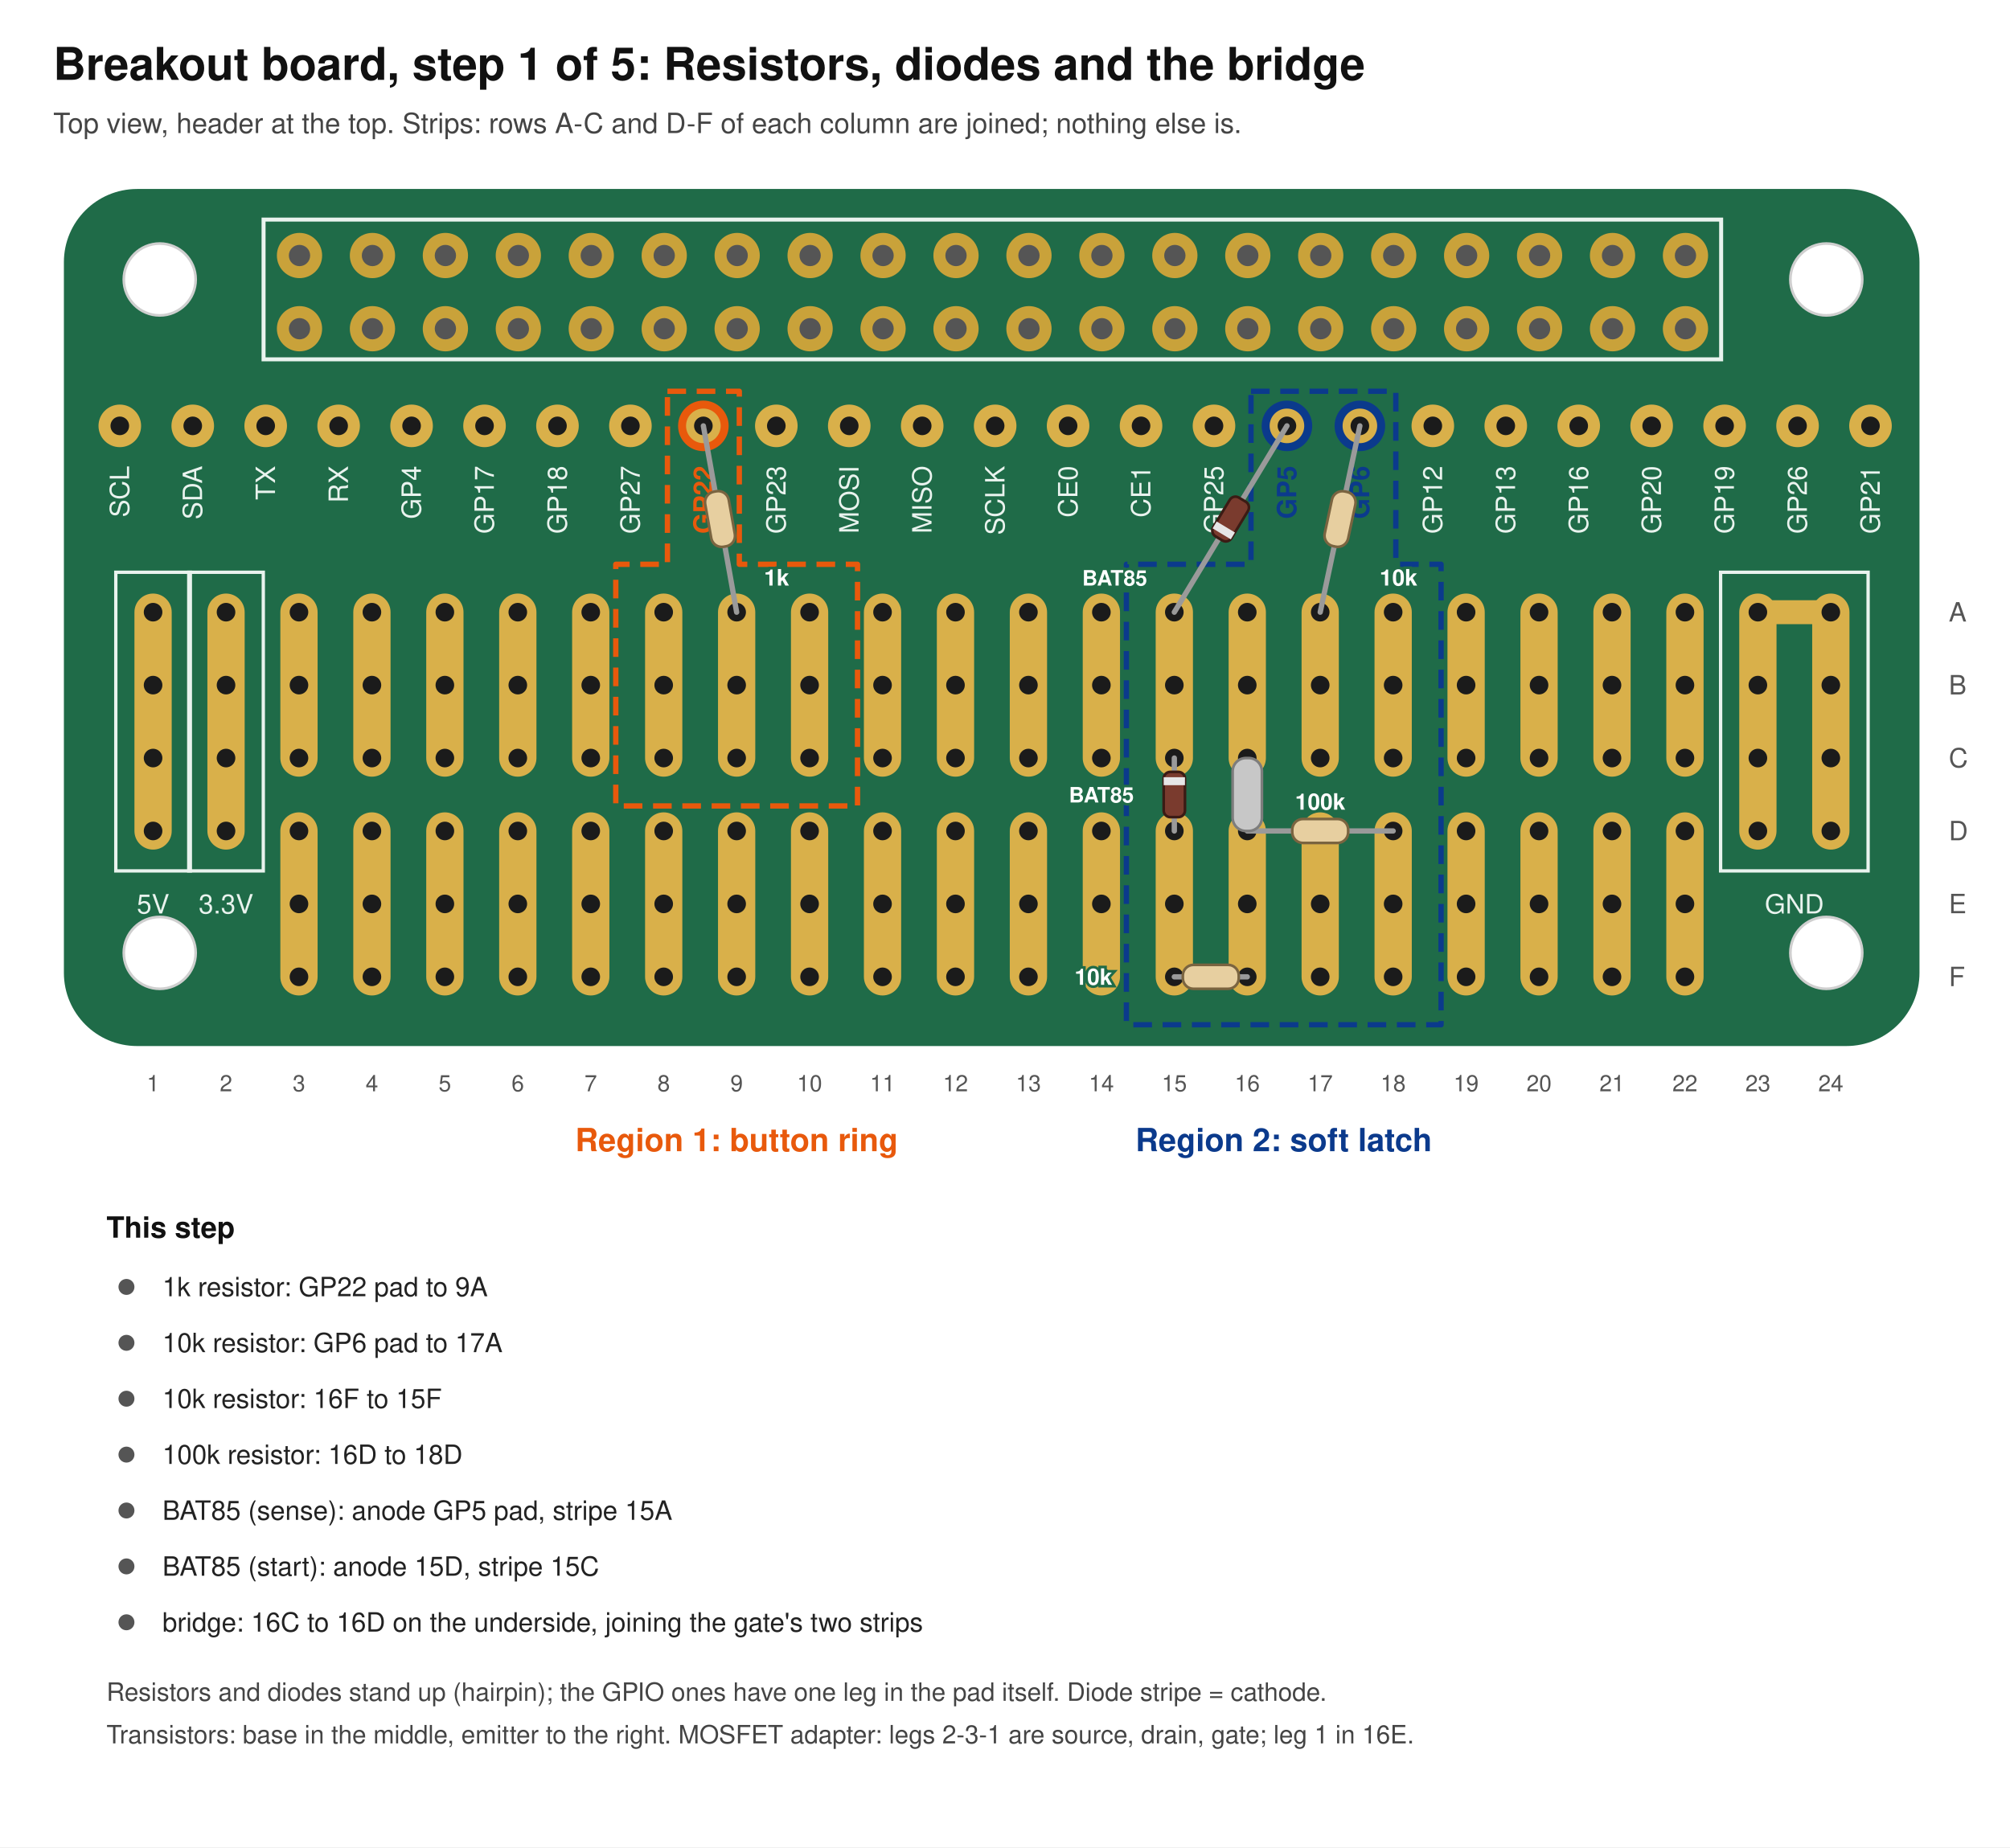
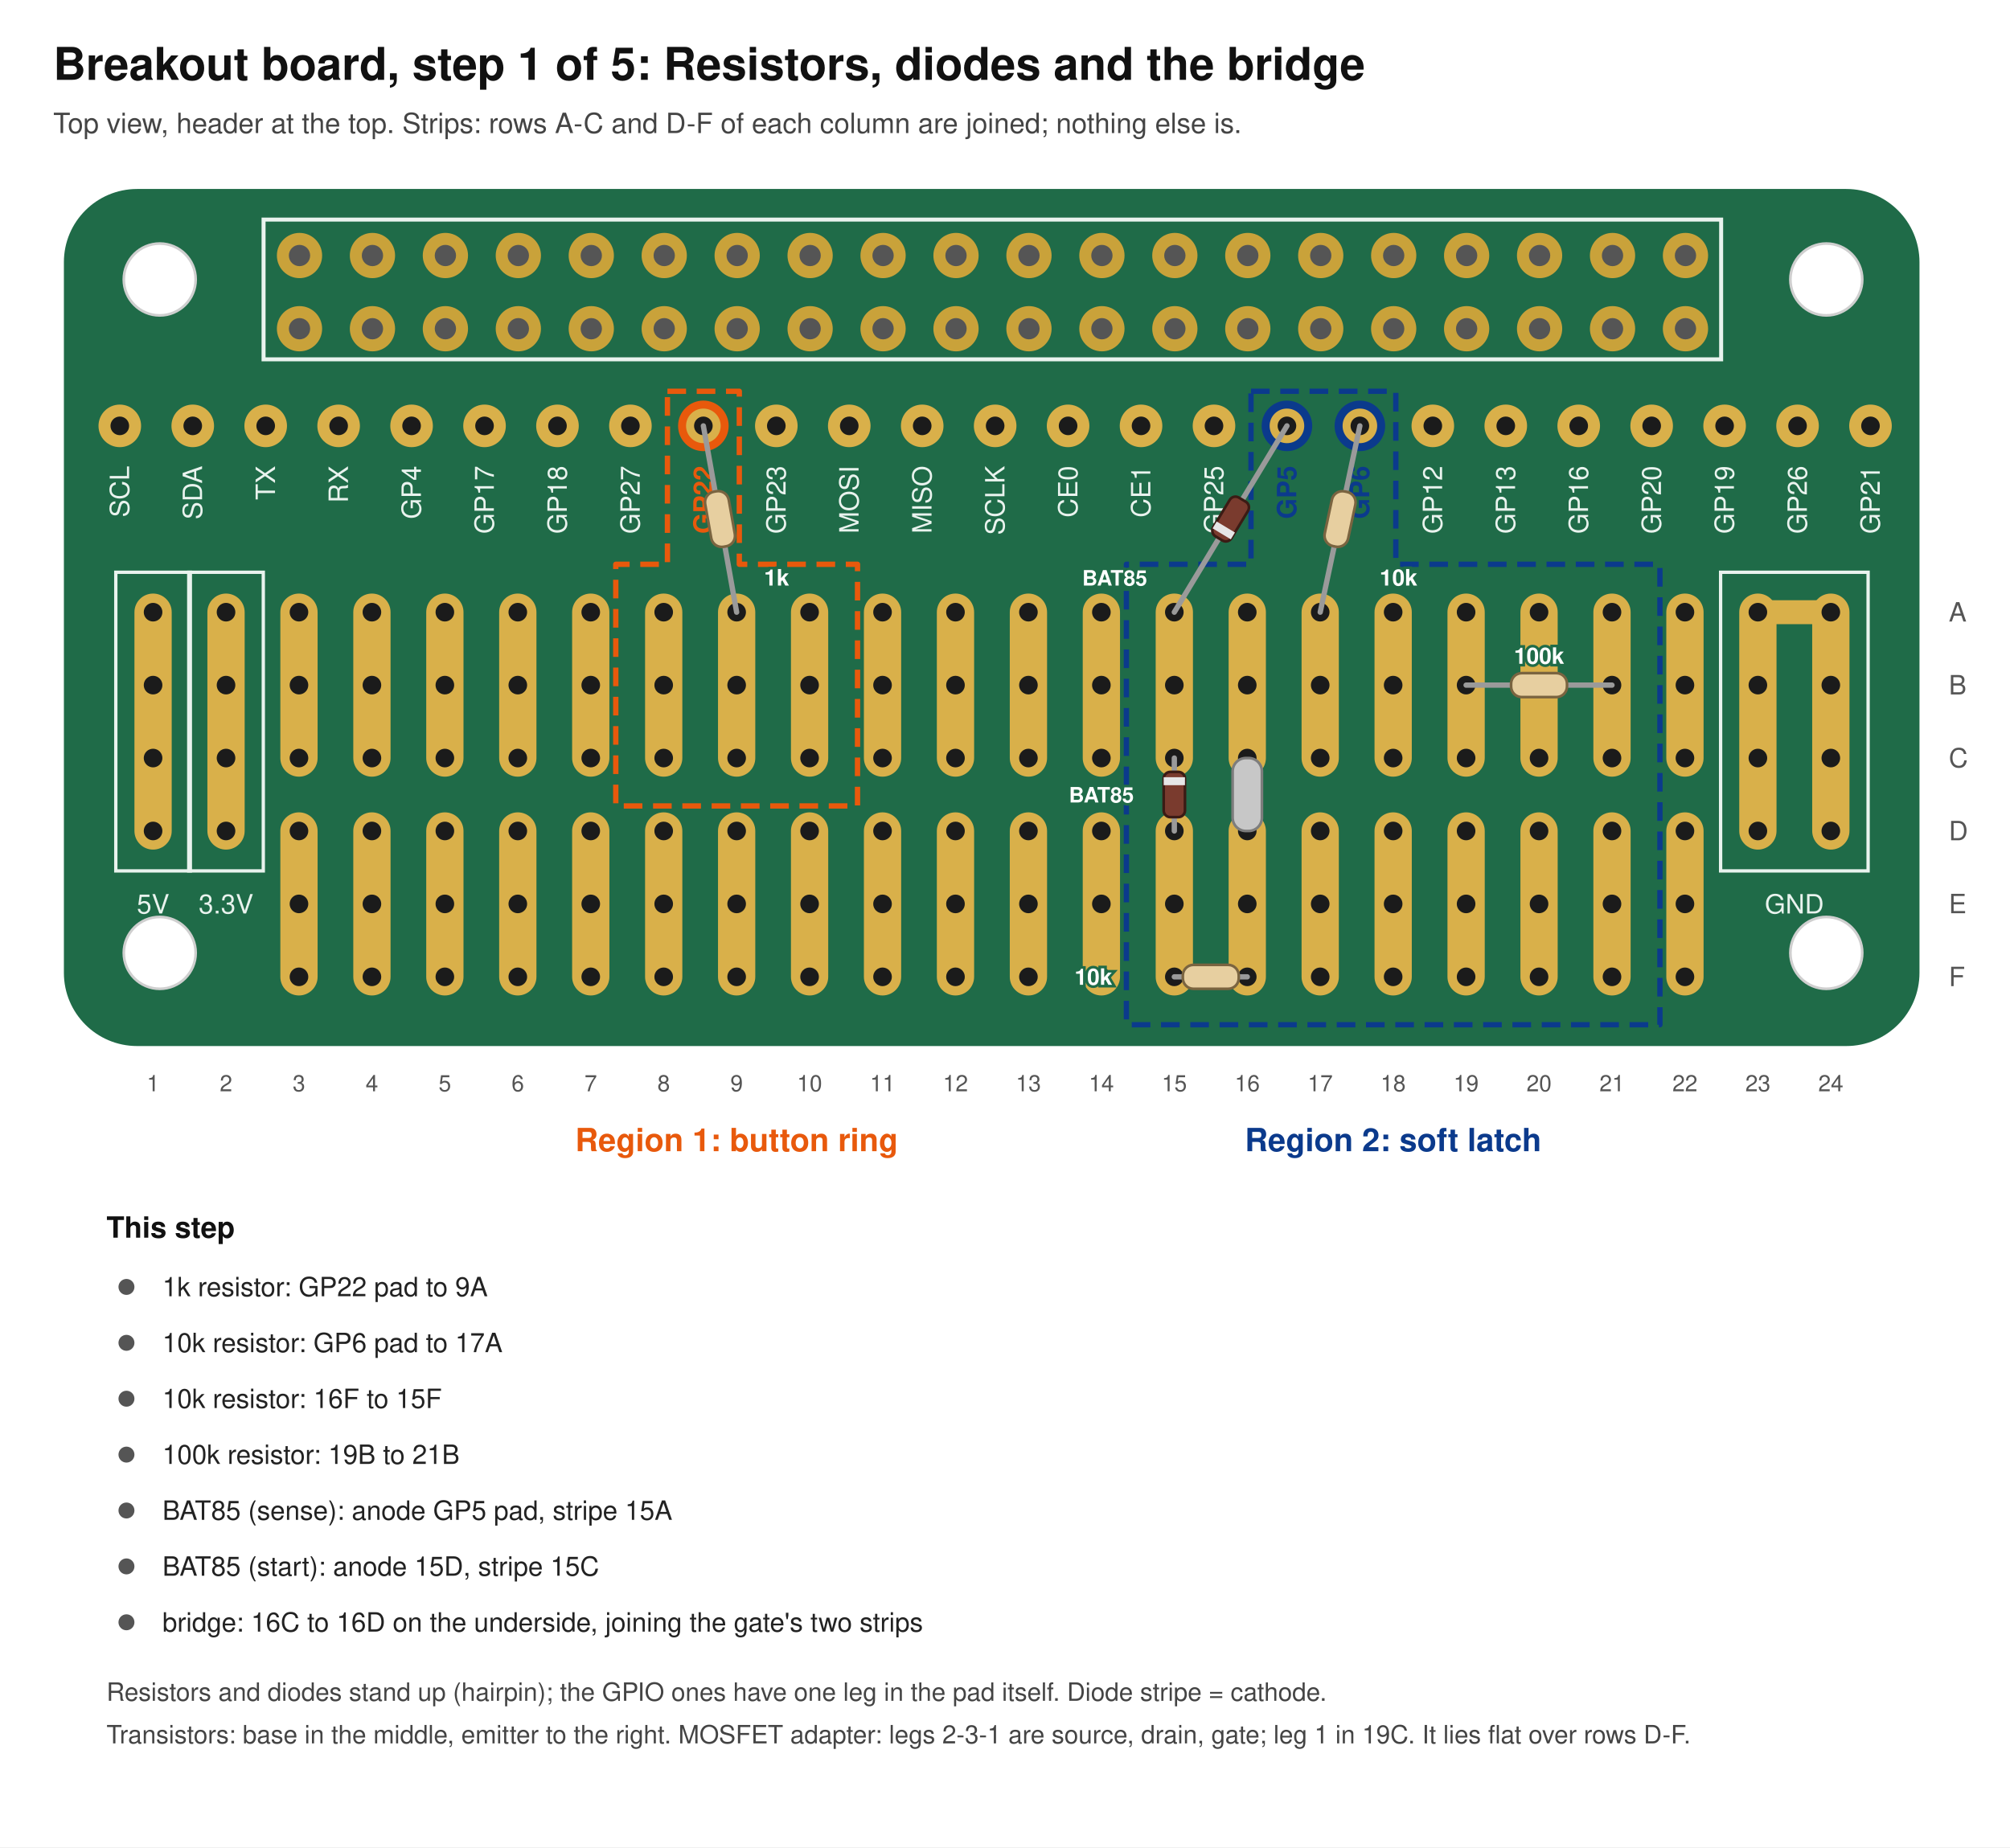
<svg xmlns="http://www.w3.org/2000/svg" viewBox="0 0 1510 1388" width="1510" height="1388" font-family="Helvetica, Arial, sans-serif">
  <rect width="1510" height="1388" fill="#ffffff" />
  <text x="40.0" y="60.0" font-size="34" fill="#111" text-anchor="start" font-weight="bold">Breakout board, step 1 of 5: Resistors, diodes and the bridge</text>
  <text x="40.0" y="100.0" font-size="21" fill="#444" text-anchor="start">Top view, header at the top. Strips: rows A-C and D-F of each column are joined; nothing else is.</text>
  <rect x="48.0" y="142.0" width="1394.0" height="644.0" fill="#1f6b48" rx="55" />
  <circle cx="120.0" cy="210.0" r="27" fill="#ffffff" stroke="#cfcfcf" stroke-width="2" />
  <circle cx="1372.0" cy="210.0" r="27" fill="#ffffff" stroke="#cfcfcf" stroke-width="2" />
  <circle cx="120.0" cy="716.0" r="27" fill="#ffffff" stroke="#cfcfcf" stroke-width="2" />
  <circle cx="1372.0" cy="716.0" r="27" fill="#ffffff" stroke="#cfcfcf" stroke-width="2" />
  <rect x="198.0" y="165.0" width="1095.0" height="105.0" fill="none" stroke="#e9f3ee" stroke-width="3" />
  <circle cx="225.0" cy="192.0" r="17" fill="#c9a23a" stroke="none" stroke-width="0" />
  <circle cx="225.0" cy="192.0" r="8" fill="#555" stroke="none" stroke-width="0" />
  <circle cx="225.0" cy="247.0" r="17" fill="#c9a23a" stroke="none" stroke-width="0" />
  <circle cx="225.0" cy="247.0" r="8" fill="#555" stroke="none" stroke-width="0" />
  <circle cx="279.8" cy="192.0" r="17" fill="#c9a23a" stroke="none" stroke-width="0" />
  <circle cx="279.8" cy="192.0" r="8" fill="#555" stroke="none" stroke-width="0" />
  <circle cx="279.8" cy="247.0" r="17" fill="#c9a23a" stroke="none" stroke-width="0" />
  <circle cx="279.8" cy="247.0" r="8" fill="#555" stroke="none" stroke-width="0" />
  <circle cx="334.6" cy="192.0" r="17" fill="#c9a23a" stroke="none" stroke-width="0" />
  <circle cx="334.6" cy="192.0" r="8" fill="#555" stroke="none" stroke-width="0" />
  <circle cx="334.6" cy="247.0" r="17" fill="#c9a23a" stroke="none" stroke-width="0" />
  <circle cx="334.6" cy="247.0" r="8" fill="#555" stroke="none" stroke-width="0" />
  <circle cx="389.4" cy="192.0" r="17" fill="#c9a23a" stroke="none" stroke-width="0" />
  <circle cx="389.4" cy="192.0" r="8" fill="#555" stroke="none" stroke-width="0" />
  <circle cx="389.4" cy="247.0" r="17" fill="#c9a23a" stroke="none" stroke-width="0" />
  <circle cx="389.4" cy="247.0" r="8" fill="#555" stroke="none" stroke-width="0" />
  <circle cx="444.2" cy="192.0" r="17" fill="#c9a23a" stroke="none" stroke-width="0" />
  <circle cx="444.2" cy="192.0" r="8" fill="#555" stroke="none" stroke-width="0" />
  <circle cx="444.2" cy="247.0" r="17" fill="#c9a23a" stroke="none" stroke-width="0" />
  <circle cx="444.2" cy="247.0" r="8" fill="#555" stroke="none" stroke-width="0" />
  <circle cx="499.0" cy="192.0" r="17" fill="#c9a23a" stroke="none" stroke-width="0" />
  <circle cx="499.0" cy="192.0" r="8" fill="#555" stroke="none" stroke-width="0" />
  <circle cx="499.0" cy="247.0" r="17" fill="#c9a23a" stroke="none" stroke-width="0" />
  <circle cx="499.0" cy="247.0" r="8" fill="#555" stroke="none" stroke-width="0" />
  <circle cx="553.8" cy="192.0" r="17" fill="#c9a23a" stroke="none" stroke-width="0" />
  <circle cx="553.8" cy="192.0" r="8" fill="#555" stroke="none" stroke-width="0" />
  <circle cx="553.8" cy="247.0" r="17" fill="#c9a23a" stroke="none" stroke-width="0" />
  <circle cx="553.8" cy="247.0" r="8" fill="#555" stroke="none" stroke-width="0" />
  <circle cx="608.6" cy="192.0" r="17" fill="#c9a23a" stroke="none" stroke-width="0" />
  <circle cx="608.6" cy="192.0" r="8" fill="#555" stroke="none" stroke-width="0" />
  <circle cx="608.6" cy="247.0" r="17" fill="#c9a23a" stroke="none" stroke-width="0" />
  <circle cx="608.6" cy="247.0" r="8" fill="#555" stroke="none" stroke-width="0" />
  <circle cx="663.4" cy="192.0" r="17" fill="#c9a23a" stroke="none" stroke-width="0" />
  <circle cx="663.4" cy="192.0" r="8" fill="#555" stroke="none" stroke-width="0" />
  <circle cx="663.4" cy="247.0" r="17" fill="#c9a23a" stroke="none" stroke-width="0" />
  <circle cx="663.4" cy="247.0" r="8" fill="#555" stroke="none" stroke-width="0" />
  <circle cx="718.2" cy="192.0" r="17" fill="#c9a23a" stroke="none" stroke-width="0" />
  <circle cx="718.2" cy="192.0" r="8" fill="#555" stroke="none" stroke-width="0" />
  <circle cx="718.2" cy="247.0" r="17" fill="#c9a23a" stroke="none" stroke-width="0" />
  <circle cx="718.2" cy="247.0" r="8" fill="#555" stroke="none" stroke-width="0" />
  <circle cx="773.0" cy="192.0" r="17" fill="#c9a23a" stroke="none" stroke-width="0" />
  <circle cx="773.0" cy="192.0" r="8" fill="#555" stroke="none" stroke-width="0" />
  <circle cx="773.0" cy="247.0" r="17" fill="#c9a23a" stroke="none" stroke-width="0" />
  <circle cx="773.0" cy="247.0" r="8" fill="#555" stroke="none" stroke-width="0" />
  <circle cx="827.8" cy="192.0" r="17" fill="#c9a23a" stroke="none" stroke-width="0" />
  <circle cx="827.8" cy="192.0" r="8" fill="#555" stroke="none" stroke-width="0" />
  <circle cx="827.8" cy="247.0" r="17" fill="#c9a23a" stroke="none" stroke-width="0" />
  <circle cx="827.8" cy="247.0" r="8" fill="#555" stroke="none" stroke-width="0" />
  <circle cx="882.6" cy="192.0" r="17" fill="#c9a23a" stroke="none" stroke-width="0" />
  <circle cx="882.6" cy="192.0" r="8" fill="#555" stroke="none" stroke-width="0" />
  <circle cx="882.6" cy="247.0" r="17" fill="#c9a23a" stroke="none" stroke-width="0" />
  <circle cx="882.6" cy="247.0" r="8" fill="#555" stroke="none" stroke-width="0" />
  <circle cx="937.4" cy="192.0" r="17" fill="#c9a23a" stroke="none" stroke-width="0" />
  <circle cx="937.4" cy="192.0" r="8" fill="#555" stroke="none" stroke-width="0" />
  <circle cx="937.4" cy="247.0" r="17" fill="#c9a23a" stroke="none" stroke-width="0" />
  <circle cx="937.4" cy="247.0" r="8" fill="#555" stroke="none" stroke-width="0" />
  <circle cx="992.2" cy="192.0" r="17" fill="#c9a23a" stroke="none" stroke-width="0" />
  <circle cx="992.2" cy="192.0" r="8" fill="#555" stroke="none" stroke-width="0" />
  <circle cx="992.2" cy="247.0" r="17" fill="#c9a23a" stroke="none" stroke-width="0" />
  <circle cx="992.2" cy="247.0" r="8" fill="#555" stroke="none" stroke-width="0" />
  <circle cx="1047.0" cy="192.0" r="17" fill="#c9a23a" stroke="none" stroke-width="0" />
  <circle cx="1047.0" cy="192.0" r="8" fill="#555" stroke="none" stroke-width="0" />
  <circle cx="1047.0" cy="247.0" r="17" fill="#c9a23a" stroke="none" stroke-width="0" />
  <circle cx="1047.0" cy="247.0" r="8" fill="#555" stroke="none" stroke-width="0" />
  <circle cx="1101.8" cy="192.0" r="17" fill="#c9a23a" stroke="none" stroke-width="0" />
  <circle cx="1101.8" cy="192.0" r="8" fill="#555" stroke="none" stroke-width="0" />
  <circle cx="1101.8" cy="247.0" r="17" fill="#c9a23a" stroke="none" stroke-width="0" />
  <circle cx="1101.8" cy="247.0" r="8" fill="#555" stroke="none" stroke-width="0" />
  <circle cx="1156.6" cy="192.0" r="17" fill="#c9a23a" stroke="none" stroke-width="0" />
  <circle cx="1156.6" cy="192.0" r="8" fill="#555" stroke="none" stroke-width="0" />
  <circle cx="1156.6" cy="247.0" r="17" fill="#c9a23a" stroke="none" stroke-width="0" />
  <circle cx="1156.6" cy="247.0" r="8" fill="#555" stroke="none" stroke-width="0" />
  <circle cx="1211.4" cy="192.0" r="17" fill="#c9a23a" stroke="none" stroke-width="0" />
  <circle cx="1211.4" cy="192.0" r="8" fill="#555" stroke="none" stroke-width="0" />
  <circle cx="1211.4" cy="247.0" r="17" fill="#c9a23a" stroke="none" stroke-width="0" />
  <circle cx="1211.4" cy="247.0" r="8" fill="#555" stroke="none" stroke-width="0" />
  <circle cx="1266.2" cy="192.0" r="17" fill="#c9a23a" stroke="none" stroke-width="0" />
  <circle cx="1266.2" cy="192.0" r="8" fill="#555" stroke="none" stroke-width="0" />
  <circle cx="1266.2" cy="247.0" r="17" fill="#c9a23a" stroke="none" stroke-width="0" />
  <circle cx="1266.2" cy="247.0" r="8" fill="#555" stroke="none" stroke-width="0" />
  <circle cx="90.0" cy="320.0" r="16" fill="#d9b04a" stroke="none" stroke-width="0" />
  <circle cx="90.0" cy="320.0" r="7" fill="#1b1b1b" stroke="none" stroke-width="0" />
  <text transform="translate(97.0,350) rotate(-90)" text-anchor="end" font-size="20" fill="#e9f3ee">SCL</text>
  <circle cx="144.8" cy="320.0" r="16" fill="#d9b04a" stroke="none" stroke-width="0" />
  <circle cx="144.8" cy="320.0" r="7" fill="#1b1b1b" stroke="none" stroke-width="0" />
  <text transform="translate(151.8,350) rotate(-90)" text-anchor="end" font-size="20" fill="#e9f3ee">SDA</text>
  <circle cx="199.6" cy="320.0" r="16" fill="#d9b04a" stroke="none" stroke-width="0" />
  <circle cx="199.6" cy="320.0" r="7" fill="#1b1b1b" stroke="none" stroke-width="0" />
  <text transform="translate(206.6,350) rotate(-90)" text-anchor="end" font-size="20" fill="#e9f3ee">TX</text>
  <circle cx="254.4" cy="320.0" r="16" fill="#d9b04a" stroke="none" stroke-width="0" />
  <circle cx="254.4" cy="320.0" r="7" fill="#1b1b1b" stroke="none" stroke-width="0" />
  <text transform="translate(261.4,350) rotate(-90)" text-anchor="end" font-size="20" fill="#e9f3ee">RX</text>
  <circle cx="309.2" cy="320.0" r="16" fill="#d9b04a" stroke="none" stroke-width="0" />
  <circle cx="309.2" cy="320.0" r="7" fill="#1b1b1b" stroke="none" stroke-width="0" />
  <text transform="translate(316.2,350) rotate(-90)" text-anchor="end" font-size="20" fill="#e9f3ee">GP4</text>
  <circle cx="364.0" cy="320.0" r="16" fill="#d9b04a" stroke="none" stroke-width="0" />
  <circle cx="364.0" cy="320.0" r="7" fill="#1b1b1b" stroke="none" stroke-width="0" />
  <text transform="translate(371.0,350) rotate(-90)" text-anchor="end" font-size="20" fill="#e9f3ee">GP17</text>
  <circle cx="418.8" cy="320.0" r="16" fill="#d9b04a" stroke="none" stroke-width="0" />
  <circle cx="418.8" cy="320.0" r="7" fill="#1b1b1b" stroke="none" stroke-width="0" />
  <text transform="translate(425.8,350) rotate(-90)" text-anchor="end" font-size="20" fill="#e9f3ee">GP18</text>
  <circle cx="473.6" cy="320.0" r="16" fill="#d9b04a" stroke="none" stroke-width="0" />
  <circle cx="473.6" cy="320.0" r="7" fill="#1b1b1b" stroke="none" stroke-width="0" />
  <text transform="translate(480.6,350) rotate(-90)" text-anchor="end" font-size="20" fill="#e9f3ee">GP27</text>
  <circle cx="528.4" cy="320.0" r="16" fill="#d9b04a" stroke="#e8590c" stroke-width="6" />
  <circle cx="528.4" cy="320.0" r="7" fill="#1b1b1b" stroke="none" stroke-width="0" />
  <text transform="translate(535.4,350) rotate(-90)" text-anchor="end" font-size="20" font-weight="bold" fill="#e8590c">GP22</text>
  <circle cx="583.2" cy="320.0" r="16" fill="#d9b04a" stroke="none" stroke-width="0" />
  <circle cx="583.2" cy="320.0" r="7" fill="#1b1b1b" stroke="none" stroke-width="0" />
  <text transform="translate(590.2,350) rotate(-90)" text-anchor="end" font-size="20" fill="#e9f3ee">GP23</text>
  <circle cx="638.0" cy="320.0" r="16" fill="#d9b04a" stroke="none" stroke-width="0" />
  <circle cx="638.0" cy="320.0" r="7" fill="#1b1b1b" stroke="none" stroke-width="0" />
  <text transform="translate(645.0,350) rotate(-90)" text-anchor="end" font-size="20" fill="#e9f3ee">MOSI</text>
  <circle cx="692.8" cy="320.0" r="16" fill="#d9b04a" stroke="none" stroke-width="0" />
  <circle cx="692.8" cy="320.0" r="7" fill="#1b1b1b" stroke="none" stroke-width="0" />
  <text transform="translate(699.8,350) rotate(-90)" text-anchor="end" font-size="20" fill="#e9f3ee">MISO</text>
  <circle cx="747.6" cy="320.0" r="16" fill="#d9b04a" stroke="none" stroke-width="0" />
  <circle cx="747.6" cy="320.0" r="7" fill="#1b1b1b" stroke="none" stroke-width="0" />
  <text transform="translate(754.6,350) rotate(-90)" text-anchor="end" font-size="20" fill="#e9f3ee">SCLK</text>
  <circle cx="802.4" cy="320.0" r="16" fill="#d9b04a" stroke="none" stroke-width="0" />
  <circle cx="802.4" cy="320.0" r="7" fill="#1b1b1b" stroke="none" stroke-width="0" />
  <text transform="translate(809.4,350) rotate(-90)" text-anchor="end" font-size="20" fill="#e9f3ee">CE0</text>
  <circle cx="857.2" cy="320.0" r="16" fill="#d9b04a" stroke="none" stroke-width="0" />
  <circle cx="857.2" cy="320.0" r="7" fill="#1b1b1b" stroke="none" stroke-width="0" />
  <text transform="translate(864.2,350) rotate(-90)" text-anchor="end" font-size="20" fill="#e9f3ee">CE1</text>
  <circle cx="912.0" cy="320.0" r="16" fill="#d9b04a" stroke="none" stroke-width="0" />
  <circle cx="912.0" cy="320.0" r="7" fill="#1b1b1b" stroke="none" stroke-width="0" />
  <text transform="translate(919.0,350) rotate(-90)" text-anchor="end" font-size="20" fill="#e9f3ee">GP25</text>
  <circle cx="966.8" cy="320.0" r="16" fill="#d9b04a" stroke="#0b3a8c" stroke-width="6" />
  <circle cx="966.8" cy="320.0" r="7" fill="#1b1b1b" stroke="none" stroke-width="0" />
  <text transform="translate(973.8,350) rotate(-90)" text-anchor="end" font-size="20" font-weight="bold" fill="#0b3a8c">GP5</text>
  <circle cx="1021.6" cy="320.0" r="16" fill="#d9b04a" stroke="#0b3a8c" stroke-width="6" />
  <circle cx="1021.6" cy="320.0" r="7" fill="#1b1b1b" stroke="none" stroke-width="0" />
  <text transform="translate(1028.6,350) rotate(-90)" text-anchor="end" font-size="20" font-weight="bold" fill="#0b3a8c">GP6</text>
  <circle cx="1076.4" cy="320.0" r="16" fill="#d9b04a" stroke="none" stroke-width="0" />
  <circle cx="1076.4" cy="320.0" r="7" fill="#1b1b1b" stroke="none" stroke-width="0" />
  <text transform="translate(1083.4,350) rotate(-90)" text-anchor="end" font-size="20" fill="#e9f3ee">GP12</text>
  <circle cx="1131.2" cy="320.0" r="16" fill="#d9b04a" stroke="none" stroke-width="0" />
  <circle cx="1131.2" cy="320.0" r="7" fill="#1b1b1b" stroke="none" stroke-width="0" />
  <text transform="translate(1138.2,350) rotate(-90)" text-anchor="end" font-size="20" fill="#e9f3ee">GP13</text>
  <circle cx="1186.0" cy="320.0" r="16" fill="#d9b04a" stroke="none" stroke-width="0" />
  <circle cx="1186.0" cy="320.0" r="7" fill="#1b1b1b" stroke="none" stroke-width="0" />
  <text transform="translate(1193.0,350) rotate(-90)" text-anchor="end" font-size="20" fill="#e9f3ee">GP16</text>
  <circle cx="1240.8" cy="320.0" r="16" fill="#d9b04a" stroke="none" stroke-width="0" />
  <circle cx="1240.8" cy="320.0" r="7" fill="#1b1b1b" stroke="none" stroke-width="0" />
  <text transform="translate(1247.8,350) rotate(-90)" text-anchor="end" font-size="20" fill="#e9f3ee">GP20</text>
  <circle cx="1295.6" cy="320.0" r="16" fill="#d9b04a" stroke="none" stroke-width="0" />
  <circle cx="1295.6" cy="320.0" r="7" fill="#1b1b1b" stroke="none" stroke-width="0" />
  <text transform="translate(1302.6,350) rotate(-90)" text-anchor="end" font-size="20" fill="#e9f3ee">GP19</text>
  <circle cx="1350.4" cy="320.0" r="16" fill="#d9b04a" stroke="none" stroke-width="0" />
  <circle cx="1350.4" cy="320.0" r="7" fill="#1b1b1b" stroke="none" stroke-width="0" />
  <text transform="translate(1357.4,350) rotate(-90)" text-anchor="end" font-size="20" fill="#e9f3ee">GP26</text>
  <circle cx="1405.2" cy="320.0" r="16" fill="#d9b04a" stroke="none" stroke-width="0" />
  <circle cx="1405.2" cy="320.0" r="7" fill="#1b1b1b" stroke="none" stroke-width="0" />
  <text transform="translate(1412.2,350) rotate(-90)" text-anchor="end" font-size="20" fill="#e9f3ee">GP21</text>
  <rect x="87.0" y="430.0" width="56.0" height="224.4" fill="none" stroke="#e9f3ee" stroke-width="2.5" />
  <text x="115.0" y="686.4" font-size="20" fill="#e9f3ee" text-anchor="middle">5V</text>
  <rect x="141.8" y="430.0" width="56.0" height="224.4" fill="none" stroke="#e9f3ee" stroke-width="2.5" />
  <text x="169.8" y="686.4" font-size="20" fill="#e9f3ee" text-anchor="middle">3.3V</text>
  <rect x="1292.6" y="430.0" width="110.8" height="224.4" fill="none" stroke="#e9f3ee" stroke-width="2.5" />
  <text x="1348.0" y="686.4" font-size="20" fill="#e9f3ee" text-anchor="middle">GND</text>
  <rect x="101.0" y="446.0" width="28.0" height="192.4" fill="#d9b04a" rx="14" />
  <rect x="155.8" y="446.0" width="28.0" height="192.4" fill="#d9b04a" rx="14" />
  <rect x="210.6" y="446.0" width="28.0" height="137.6" fill="#d9b04a" rx="14" />
  <rect x="210.6" y="610.4" width="28.0" height="137.6" fill="#d9b04a" rx="14" />
  <rect x="265.4" y="446.0" width="28.0" height="137.6" fill="#d9b04a" rx="14" />
  <rect x="265.4" y="610.4" width="28.0" height="137.6" fill="#d9b04a" rx="14" />
  <rect x="320.2" y="446.0" width="28.0" height="137.6" fill="#d9b04a" rx="14" />
  <rect x="320.2" y="610.4" width="28.0" height="137.6" fill="#d9b04a" rx="14" />
  <rect x="375.0" y="446.0" width="28.0" height="137.6" fill="#d9b04a" rx="14" />
  <rect x="375.0" y="610.4" width="28.0" height="137.6" fill="#d9b04a" rx="14" />
  <rect x="429.8" y="446.0" width="28.0" height="137.6" fill="#d9b04a" rx="14" />
  <rect x="429.8" y="610.4" width="28.0" height="137.6" fill="#d9b04a" rx="14" />
  <rect x="484.6" y="446.0" width="28.0" height="137.6" fill="#d9b04a" rx="14" />
  <rect x="484.6" y="610.4" width="28.0" height="137.6" fill="#d9b04a" rx="14" />
  <rect x="539.4" y="446.0" width="28.0" height="137.6" fill="#d9b04a" rx="14" />
  <rect x="539.4" y="610.4" width="28.0" height="137.6" fill="#d9b04a" rx="14" />
  <rect x="594.2" y="446.0" width="28.0" height="137.6" fill="#d9b04a" rx="14" />
  <rect x="594.2" y="610.4" width="28.0" height="137.6" fill="#d9b04a" rx="14" />
  <rect x="649.0" y="446.0" width="28.0" height="137.6" fill="#d9b04a" rx="14" />
  <rect x="649.0" y="610.4" width="28.0" height="137.6" fill="#d9b04a" rx="14" />
  <rect x="703.8" y="446.0" width="28.0" height="137.6" fill="#d9b04a" rx="14" />
  <rect x="703.8" y="610.4" width="28.0" height="137.6" fill="#d9b04a" rx="14" />
  <rect x="758.6" y="446.0" width="28.0" height="137.6" fill="#d9b04a" rx="14" />
  <rect x="758.6" y="610.4" width="28.0" height="137.6" fill="#d9b04a" rx="14" />
  <rect x="813.4" y="446.0" width="28.0" height="137.6" fill="#d9b04a" rx="14" />
  <rect x="813.4" y="610.4" width="28.0" height="137.6" fill="#d9b04a" rx="14" />
  <rect x="868.2" y="446.0" width="28.0" height="137.6" fill="#d9b04a" rx="14" />
  <rect x="868.2" y="610.4" width="28.0" height="137.6" fill="#d9b04a" rx="14" />
  <rect x="923.0" y="446.0" width="28.0" height="137.6" fill="#d9b04a" rx="14" />
  <rect x="923.0" y="610.4" width="28.0" height="137.6" fill="#d9b04a" rx="14" />
  <rect x="977.8" y="446.0" width="28.0" height="137.6" fill="#d9b04a" rx="14" />
  <rect x="977.8" y="610.4" width="28.0" height="137.6" fill="#d9b04a" rx="14" />
  <rect x="1032.6" y="446.0" width="28.0" height="137.6" fill="#d9b04a" rx="14" />
  <rect x="1032.6" y="610.4" width="28.0" height="137.6" fill="#d9b04a" rx="14" />
  <rect x="1087.4" y="446.0" width="28.0" height="137.6" fill="#d9b04a" rx="14" />
  <rect x="1087.4" y="610.4" width="28.0" height="137.6" fill="#d9b04a" rx="14" />
  <rect x="1142.2" y="446.0" width="28.0" height="137.6" fill="#d9b04a" rx="14" />
  <rect x="1142.2" y="610.4" width="28.0" height="137.6" fill="#d9b04a" rx="14" />
  <rect x="1197.0" y="446.0" width="28.0" height="137.6" fill="#d9b04a" rx="14" />
  <rect x="1197.0" y="610.4" width="28.0" height="137.6" fill="#d9b04a" rx="14" />
  <rect x="1251.8" y="446.0" width="28.0" height="137.6" fill="#d9b04a" rx="14" />
  <rect x="1251.8" y="610.4" width="28.0" height="137.6" fill="#d9b04a" rx="14" />
  <rect x="1306.6" y="446.0" width="28.0" height="192.4" fill="#d9b04a" rx="14" />
  <rect x="1361.4" y="446.0" width="28.0" height="192.4" fill="#d9b04a" rx="14" />
  <rect x="1320.6" y="451.0" width="54.8" height="18.0" fill="#d9b04a" />
  <circle cx="115.0" cy="460.0" r="7" fill="#1b1b1b" stroke="none" stroke-width="0" />
  <circle cx="115.0" cy="514.8" r="7" fill="#1b1b1b" stroke="none" stroke-width="0" />
  <circle cx="115.0" cy="569.6" r="7" fill="#1b1b1b" stroke="none" stroke-width="0" />
  <circle cx="115.0" cy="624.4" r="7" fill="#1b1b1b" stroke="none" stroke-width="0" />
  <circle cx="169.8" cy="460.0" r="7" fill="#1b1b1b" stroke="none" stroke-width="0" />
  <circle cx="169.8" cy="514.8" r="7" fill="#1b1b1b" stroke="none" stroke-width="0" />
  <circle cx="169.8" cy="569.6" r="7" fill="#1b1b1b" stroke="none" stroke-width="0" />
  <circle cx="169.8" cy="624.4" r="7" fill="#1b1b1b" stroke="none" stroke-width="0" />
  <circle cx="224.6" cy="460.0" r="7" fill="#1b1b1b" stroke="none" stroke-width="0" />
  <circle cx="224.6" cy="514.8" r="7" fill="#1b1b1b" stroke="none" stroke-width="0" />
  <circle cx="224.6" cy="569.6" r="7" fill="#1b1b1b" stroke="none" stroke-width="0" />
  <circle cx="224.6" cy="624.4" r="7" fill="#1b1b1b" stroke="none" stroke-width="0" />
  <circle cx="224.6" cy="679.2" r="7" fill="#1b1b1b" stroke="none" stroke-width="0" />
  <circle cx="224.6" cy="734.0" r="7" fill="#1b1b1b" stroke="none" stroke-width="0" />
  <circle cx="279.4" cy="460.0" r="7" fill="#1b1b1b" stroke="none" stroke-width="0" />
  <circle cx="279.4" cy="514.8" r="7" fill="#1b1b1b" stroke="none" stroke-width="0" />
  <circle cx="279.4" cy="569.6" r="7" fill="#1b1b1b" stroke="none" stroke-width="0" />
  <circle cx="279.4" cy="624.4" r="7" fill="#1b1b1b" stroke="none" stroke-width="0" />
  <circle cx="279.4" cy="679.2" r="7" fill="#1b1b1b" stroke="none" stroke-width="0" />
  <circle cx="279.4" cy="734.0" r="7" fill="#1b1b1b" stroke="none" stroke-width="0" />
  <circle cx="334.2" cy="460.0" r="7" fill="#1b1b1b" stroke="none" stroke-width="0" />
  <circle cx="334.2" cy="514.8" r="7" fill="#1b1b1b" stroke="none" stroke-width="0" />
  <circle cx="334.2" cy="569.6" r="7" fill="#1b1b1b" stroke="none" stroke-width="0" />
  <circle cx="334.2" cy="624.4" r="7" fill="#1b1b1b" stroke="none" stroke-width="0" />
  <circle cx="334.2" cy="679.2" r="7" fill="#1b1b1b" stroke="none" stroke-width="0" />
  <circle cx="334.2" cy="734.0" r="7" fill="#1b1b1b" stroke="none" stroke-width="0" />
  <circle cx="389.0" cy="460.0" r="7" fill="#1b1b1b" stroke="none" stroke-width="0" />
  <circle cx="389.0" cy="514.8" r="7" fill="#1b1b1b" stroke="none" stroke-width="0" />
  <circle cx="389.0" cy="569.6" r="7" fill="#1b1b1b" stroke="none" stroke-width="0" />
  <circle cx="389.0" cy="624.4" r="7" fill="#1b1b1b" stroke="none" stroke-width="0" />
  <circle cx="389.0" cy="679.2" r="7" fill="#1b1b1b" stroke="none" stroke-width="0" />
  <circle cx="389.0" cy="734.0" r="7" fill="#1b1b1b" stroke="none" stroke-width="0" />
  <circle cx="443.8" cy="460.0" r="7" fill="#1b1b1b" stroke="none" stroke-width="0" />
  <circle cx="443.8" cy="514.8" r="7" fill="#1b1b1b" stroke="none" stroke-width="0" />
  <circle cx="443.8" cy="569.6" r="7" fill="#1b1b1b" stroke="none" stroke-width="0" />
  <circle cx="443.8" cy="624.4" r="7" fill="#1b1b1b" stroke="none" stroke-width="0" />
  <circle cx="443.8" cy="679.2" r="7" fill="#1b1b1b" stroke="none" stroke-width="0" />
  <circle cx="443.8" cy="734.0" r="7" fill="#1b1b1b" stroke="none" stroke-width="0" />
  <circle cx="498.6" cy="460.0" r="7" fill="#1b1b1b" stroke="none" stroke-width="0" />
  <circle cx="498.6" cy="514.8" r="7" fill="#1b1b1b" stroke="none" stroke-width="0" />
  <circle cx="498.6" cy="569.6" r="7" fill="#1b1b1b" stroke="none" stroke-width="0" />
  <circle cx="498.6" cy="624.4" r="7" fill="#1b1b1b" stroke="none" stroke-width="0" />
  <circle cx="498.6" cy="679.2" r="7" fill="#1b1b1b" stroke="none" stroke-width="0" />
  <circle cx="498.6" cy="734.0" r="7" fill="#1b1b1b" stroke="none" stroke-width="0" />
  <circle cx="553.4" cy="460.0" r="7" fill="#1b1b1b" stroke="none" stroke-width="0" />
  <circle cx="553.4" cy="514.8" r="7" fill="#1b1b1b" stroke="none" stroke-width="0" />
  <circle cx="553.4" cy="569.6" r="7" fill="#1b1b1b" stroke="none" stroke-width="0" />
  <circle cx="553.4" cy="624.4" r="7" fill="#1b1b1b" stroke="none" stroke-width="0" />
  <circle cx="553.4" cy="679.2" r="7" fill="#1b1b1b" stroke="none" stroke-width="0" />
  <circle cx="553.4" cy="734.0" r="7" fill="#1b1b1b" stroke="none" stroke-width="0" />
  <circle cx="608.2" cy="460.0" r="7" fill="#1b1b1b" stroke="none" stroke-width="0" />
  <circle cx="608.2" cy="514.8" r="7" fill="#1b1b1b" stroke="none" stroke-width="0" />
  <circle cx="608.2" cy="569.6" r="7" fill="#1b1b1b" stroke="none" stroke-width="0" />
  <circle cx="608.2" cy="624.4" r="7" fill="#1b1b1b" stroke="none" stroke-width="0" />
  <circle cx="608.2" cy="679.2" r="7" fill="#1b1b1b" stroke="none" stroke-width="0" />
  <circle cx="608.2" cy="734.0" r="7" fill="#1b1b1b" stroke="none" stroke-width="0" />
  <circle cx="663.0" cy="460.0" r="7" fill="#1b1b1b" stroke="none" stroke-width="0" />
  <circle cx="663.0" cy="514.8" r="7" fill="#1b1b1b" stroke="none" stroke-width="0" />
  <circle cx="663.0" cy="569.6" r="7" fill="#1b1b1b" stroke="none" stroke-width="0" />
  <circle cx="663.0" cy="624.4" r="7" fill="#1b1b1b" stroke="none" stroke-width="0" />
  <circle cx="663.0" cy="679.2" r="7" fill="#1b1b1b" stroke="none" stroke-width="0" />
  <circle cx="663.0" cy="734.0" r="7" fill="#1b1b1b" stroke="none" stroke-width="0" />
  <circle cx="717.8" cy="460.0" r="7" fill="#1b1b1b" stroke="none" stroke-width="0" />
  <circle cx="717.8" cy="514.8" r="7" fill="#1b1b1b" stroke="none" stroke-width="0" />
  <circle cx="717.8" cy="569.6" r="7" fill="#1b1b1b" stroke="none" stroke-width="0" />
  <circle cx="717.8" cy="624.4" r="7" fill="#1b1b1b" stroke="none" stroke-width="0" />
  <circle cx="717.8" cy="679.2" r="7" fill="#1b1b1b" stroke="none" stroke-width="0" />
  <circle cx="717.8" cy="734.0" r="7" fill="#1b1b1b" stroke="none" stroke-width="0" />
  <circle cx="772.6" cy="460.0" r="7" fill="#1b1b1b" stroke="none" stroke-width="0" />
  <circle cx="772.6" cy="514.8" r="7" fill="#1b1b1b" stroke="none" stroke-width="0" />
  <circle cx="772.6" cy="569.6" r="7" fill="#1b1b1b" stroke="none" stroke-width="0" />
  <circle cx="772.6" cy="624.4" r="7" fill="#1b1b1b" stroke="none" stroke-width="0" />
  <circle cx="772.6" cy="679.2" r="7" fill="#1b1b1b" stroke="none" stroke-width="0" />
  <circle cx="772.6" cy="734.0" r="7" fill="#1b1b1b" stroke="none" stroke-width="0" />
  <circle cx="827.4" cy="460.0" r="7" fill="#1b1b1b" stroke="none" stroke-width="0" />
  <circle cx="827.4" cy="514.8" r="7" fill="#1b1b1b" stroke="none" stroke-width="0" />
  <circle cx="827.4" cy="569.6" r="7" fill="#1b1b1b" stroke="none" stroke-width="0" />
  <circle cx="827.4" cy="624.4" r="7" fill="#1b1b1b" stroke="none" stroke-width="0" />
  <circle cx="827.4" cy="679.2" r="7" fill="#1b1b1b" stroke="none" stroke-width="0" />
  <circle cx="827.4" cy="734.0" r="7" fill="#1b1b1b" stroke="none" stroke-width="0" />
  <circle cx="882.2" cy="460.0" r="7" fill="#1b1b1b" stroke="none" stroke-width="0" />
  <circle cx="882.2" cy="514.8" r="7" fill="#1b1b1b" stroke="none" stroke-width="0" />
  <circle cx="882.2" cy="569.6" r="7" fill="#1b1b1b" stroke="none" stroke-width="0" />
  <circle cx="882.2" cy="624.4" r="7" fill="#1b1b1b" stroke="none" stroke-width="0" />
  <circle cx="882.2" cy="679.2" r="7" fill="#1b1b1b" stroke="none" stroke-width="0" />
  <circle cx="882.2" cy="734.0" r="7" fill="#1b1b1b" stroke="none" stroke-width="0" />
  <circle cx="937.0" cy="460.0" r="7" fill="#1b1b1b" stroke="none" stroke-width="0" />
  <circle cx="937.0" cy="514.8" r="7" fill="#1b1b1b" stroke="none" stroke-width="0" />
  <circle cx="937.0" cy="569.6" r="7" fill="#1b1b1b" stroke="none" stroke-width="0" />
  <circle cx="937.0" cy="624.4" r="7" fill="#1b1b1b" stroke="none" stroke-width="0" />
  <circle cx="937.0" cy="679.2" r="7" fill="#1b1b1b" stroke="none" stroke-width="0" />
  <circle cx="937.0" cy="734.0" r="7" fill="#1b1b1b" stroke="none" stroke-width="0" />
  <circle cx="991.8" cy="460.0" r="7" fill="#1b1b1b" stroke="none" stroke-width="0" />
  <circle cx="991.8" cy="514.8" r="7" fill="#1b1b1b" stroke="none" stroke-width="0" />
  <circle cx="991.8" cy="569.6" r="7" fill="#1b1b1b" stroke="none" stroke-width="0" />
  <circle cx="991.8" cy="624.4" r="7" fill="#1b1b1b" stroke="none" stroke-width="0" />
  <circle cx="991.8" cy="679.2" r="7" fill="#1b1b1b" stroke="none" stroke-width="0" />
  <circle cx="991.8" cy="734.0" r="7" fill="#1b1b1b" stroke="none" stroke-width="0" />
  <circle cx="1046.6" cy="460.0" r="7" fill="#1b1b1b" stroke="none" stroke-width="0" />
  <circle cx="1046.6" cy="514.8" r="7" fill="#1b1b1b" stroke="none" stroke-width="0" />
  <circle cx="1046.6" cy="569.6" r="7" fill="#1b1b1b" stroke="none" stroke-width="0" />
  <circle cx="1046.6" cy="624.4" r="7" fill="#1b1b1b" stroke="none" stroke-width="0" />
  <circle cx="1046.6" cy="679.2" r="7" fill="#1b1b1b" stroke="none" stroke-width="0" />
  <circle cx="1046.6" cy="734.0" r="7" fill="#1b1b1b" stroke="none" stroke-width="0" />
  <circle cx="1101.4" cy="460.0" r="7" fill="#1b1b1b" stroke="none" stroke-width="0" />
  <circle cx="1101.4" cy="514.8" r="7" fill="#1b1b1b" stroke="none" stroke-width="0" />
  <circle cx="1101.4" cy="569.6" r="7" fill="#1b1b1b" stroke="none" stroke-width="0" />
  <circle cx="1101.4" cy="624.4" r="7" fill="#1b1b1b" stroke="none" stroke-width="0" />
  <circle cx="1101.4" cy="679.2" r="7" fill="#1b1b1b" stroke="none" stroke-width="0" />
  <circle cx="1101.4" cy="734.0" r="7" fill="#1b1b1b" stroke="none" stroke-width="0" />
  <circle cx="1156.2" cy="460.0" r="7" fill="#1b1b1b" stroke="none" stroke-width="0" />
  <circle cx="1156.2" cy="514.8" r="7" fill="#1b1b1b" stroke="none" stroke-width="0" />
  <circle cx="1156.2" cy="569.6" r="7" fill="#1b1b1b" stroke="none" stroke-width="0" />
  <circle cx="1156.2" cy="624.4" r="7" fill="#1b1b1b" stroke="none" stroke-width="0" />
  <circle cx="1156.2" cy="679.2" r="7" fill="#1b1b1b" stroke="none" stroke-width="0" />
  <circle cx="1156.2" cy="734.0" r="7" fill="#1b1b1b" stroke="none" stroke-width="0" />
  <circle cx="1211.0" cy="460.0" r="7" fill="#1b1b1b" stroke="none" stroke-width="0" />
  <circle cx="1211.0" cy="514.8" r="7" fill="#1b1b1b" stroke="none" stroke-width="0" />
  <circle cx="1211.0" cy="569.6" r="7" fill="#1b1b1b" stroke="none" stroke-width="0" />
  <circle cx="1211.0" cy="624.4" r="7" fill="#1b1b1b" stroke="none" stroke-width="0" />
  <circle cx="1211.0" cy="679.2" r="7" fill="#1b1b1b" stroke="none" stroke-width="0" />
  <circle cx="1211.0" cy="734.0" r="7" fill="#1b1b1b" stroke="none" stroke-width="0" />
  <circle cx="1265.8" cy="460.0" r="7" fill="#1b1b1b" stroke="none" stroke-width="0" />
  <circle cx="1265.8" cy="514.8" r="7" fill="#1b1b1b" stroke="none" stroke-width="0" />
  <circle cx="1265.8" cy="569.6" r="7" fill="#1b1b1b" stroke="none" stroke-width="0" />
  <circle cx="1265.8" cy="624.4" r="7" fill="#1b1b1b" stroke="none" stroke-width="0" />
  <circle cx="1265.8" cy="679.2" r="7" fill="#1b1b1b" stroke="none" stroke-width="0" />
  <circle cx="1265.8" cy="734.0" r="7" fill="#1b1b1b" stroke="none" stroke-width="0" />
  <circle cx="1320.6" cy="460.0" r="7" fill="#1b1b1b" stroke="none" stroke-width="0" />
  <circle cx="1320.6" cy="514.8" r="7" fill="#1b1b1b" stroke="none" stroke-width="0" />
  <circle cx="1320.6" cy="569.6" r="7" fill="#1b1b1b" stroke="none" stroke-width="0" />
  <circle cx="1320.6" cy="624.4" r="7" fill="#1b1b1b" stroke="none" stroke-width="0" />
  <circle cx="1375.4" cy="460.0" r="7" fill="#1b1b1b" stroke="none" stroke-width="0" />
  <circle cx="1375.4" cy="514.8" r="7" fill="#1b1b1b" stroke="none" stroke-width="0" />
  <circle cx="1375.4" cy="569.6" r="7" fill="#1b1b1b" stroke="none" stroke-width="0" />
  <circle cx="1375.4" cy="624.4" r="7" fill="#1b1b1b" stroke="none" stroke-width="0" />
  <text x="115.0" y="820.0" font-size="17" fill="#555" text-anchor="middle">1</text>
  <text x="169.8" y="820.0" font-size="17" fill="#555" text-anchor="middle">2</text>
  <text x="224.6" y="820.0" font-size="17" fill="#555" text-anchor="middle">3</text>
  <text x="279.4" y="820.0" font-size="17" fill="#555" text-anchor="middle">4</text>
  <text x="334.2" y="820.0" font-size="17" fill="#555" text-anchor="middle">5</text>
  <text x="389.0" y="820.0" font-size="17" fill="#555" text-anchor="middle">6</text>
  <text x="443.8" y="820.0" font-size="17" fill="#555" text-anchor="middle">7</text>
  <text x="498.6" y="820.0" font-size="17" fill="#555" text-anchor="middle">8</text>
  <text x="553.4" y="820.0" font-size="17" fill="#555" text-anchor="middle">9</text>
  <text x="608.2" y="820.0" font-size="17" fill="#555" text-anchor="middle">10</text>
  <text x="663.0" y="820.0" font-size="17" fill="#555" text-anchor="middle">11</text>
  <text x="717.8" y="820.0" font-size="17" fill="#555" text-anchor="middle">12</text>
  <text x="772.6" y="820.0" font-size="17" fill="#555" text-anchor="middle">13</text>
  <text x="827.4" y="820.0" font-size="17" fill="#555" text-anchor="middle">14</text>
  <text x="882.2" y="820.0" font-size="17" fill="#555" text-anchor="middle">15</text>
  <text x="937.0" y="820.0" font-size="17" fill="#555" text-anchor="middle">16</text>
  <text x="991.8" y="820.0" font-size="17" fill="#555" text-anchor="middle">17</text>
  <text x="1046.6" y="820.0" font-size="17" fill="#555" text-anchor="middle">18</text>
  <text x="1101.4" y="820.0" font-size="17" fill="#555" text-anchor="middle">19</text>
  <text x="1156.2" y="820.0" font-size="17" fill="#555" text-anchor="middle">20</text>
  <text x="1211.0" y="820.0" font-size="17" fill="#555" text-anchor="middle">21</text>
  <text x="1265.8" y="820.0" font-size="17" fill="#555" text-anchor="middle">22</text>
  <text x="1320.6" y="820.0" font-size="17" fill="#555" text-anchor="middle">23</text>
  <text x="1375.4" y="820.0" font-size="17" fill="#555" text-anchor="middle">24</text>
  <text x="1464.0" y="467.0" font-size="20" fill="#555" text-anchor="start">A</text>
  <text x="1464.0" y="521.8" font-size="20" fill="#555" text-anchor="start">B</text>
  <text x="1464.0" y="576.6" font-size="20" fill="#555" text-anchor="start">C</text>
  <text x="1464.0" y="631.4" font-size="20" fill="#555" text-anchor="start">D</text>
  <text x="1464.0" y="686.2" font-size="20" fill="#555" text-anchor="start">E</text>
  <text x="1464.0" y="741.0" font-size="20" fill="#555" text-anchor="start">F</text>
  <path d="M 501.4 294 H 555.4 V 424.0 H 644.2 V 605.6 H 462.6 V 424.0 H 501.4 Z" fill="none" stroke="#e8590c" stroke-width="4" stroke-dasharray="14 8" stroke-linejoin="round" />
  <text x="553.4" y="865.0" font-size="24" fill="#e8590c" text-anchor="middle" font-weight="bold">Region 1: button ring</text>
-   <path d="M 939.8 294 H 1048.6 V 424.0 H 1082.6 V 770.0 H 846.2 V 424.0 H 939.8 Z" fill="none" stroke="#0b3a8c" stroke-width="4" stroke-dasharray="14 8" stroke-linejoin="round" />
-   <text x="964.4" y="865.0" font-size="24" fill="#0b3a8c" text-anchor="middle" font-weight="bold">Region 2: soft latch</text>
+   <path d="M 939.8 294 H 1048.6 V 424.0 H 1247.0 V 770.0 H 846.2 V 424.0 H 939.8 Z" fill="none" stroke="#0b3a8c" stroke-width="4" stroke-dasharray="14 8" stroke-linejoin="round" />
+   <text x="1046.6" y="865.0" font-size="24" fill="#0b3a8c" text-anchor="middle" font-weight="bold">Region 2: soft latch</text>
  <g opacity="0.3">
</g>
  <line x1="528.4" y1="320.0" x2="553.4" y2="460.0" stroke="#9a9a9a" stroke-width="4" stroke-linecap="round" />
  <g transform="translate(540.9,390.0) rotate(79.9)">
    <rect x="-21" y="-9" width="42" height="18" rx="8" fill="#e7cfa0" stroke="#7a6440" stroke-width="2" />
  </g>
  <text x="583.4" y="440.0" font-size="17" fill="#fff" text-anchor="middle" font-weight="bold" stroke="#1f6b48" stroke-width="4" paint-order="stroke">1k</text>
  <line x1="1021.6" y1="320.0" x2="991.8" y2="460.0" stroke="#9a9a9a" stroke-width="4" stroke-linecap="round" />
  <g transform="translate(1006.7,390.0) rotate(102.0)">
    <rect x="-21" y="-9" width="42" height="18" rx="8" fill="#e7cfa0" stroke="#7a6440" stroke-width="2" />
  </g>
  <text x="1050.6" y="440.0" font-size="17" fill="#fff" text-anchor="middle" font-weight="bold" stroke="#1f6b48" stroke-width="4" paint-order="stroke">10k</text>
  <line x1="937.0" y1="734.0" x2="882.2" y2="734.0" stroke="#9a9a9a" stroke-width="4" stroke-linecap="round" />
  <g transform="translate(909.6,734.0) rotate(180.0)">
    <rect x="-21" y="-9" width="42" height="18" rx="8" fill="#e7cfa0" stroke="#7a6440" stroke-width="2" />
  </g>
  <text x="821.4" y="740.0" font-size="17" fill="#fff" text-anchor="middle" font-weight="bold" stroke="#1f6b48" stroke-width="4" paint-order="stroke">10k</text>
-   <line x1="937.0" y1="624.4" x2="1046.6" y2="624.4" stroke="#9a9a9a" stroke-width="4" stroke-linecap="round" />
-   <g transform="translate(991.8,624.4) rotate(0.0)">
+   <line x1="1101.4" y1="514.8" x2="1211.0" y2="514.8" stroke="#9a9a9a" stroke-width="4" stroke-linecap="round" />
+   <g transform="translate(1156.2,514.8) rotate(0.0)">
    <rect x="-21" y="-9" width="42" height="18" rx="8" fill="#e7cfa0" stroke="#7a6440" stroke-width="2" />
  </g>
-   <text x="991.8" y="608.4" font-size="17" fill="#fff" text-anchor="middle" font-weight="bold" stroke="#1f6b48" stroke-width="4" paint-order="stroke">100k</text>
+   <text x="1156.2" y="498.8" font-size="17" fill="#fff" text-anchor="middle" font-weight="bold" stroke="#1f6b48" stroke-width="4" paint-order="stroke">100k</text>
  <line x1="966.8" y1="320.0" x2="882.2" y2="460.0" stroke="#9a9a9a" stroke-width="4" stroke-linecap="round" />
  <g transform="translate(924.5,390.0) rotate(121.1)">
    <rect x="-17" y="-8" width="34" height="16" rx="5" fill="#7a3b2e" stroke="#3b1b14" stroke-width="2" />
    <rect x="7" y="-8" width="6" height="16" fill="#e6e6e6" />
  </g>
  <text x="837.4" y="440.0" font-size="16" fill="#fff" text-anchor="middle" font-weight="bold" stroke="#1f6b48" stroke-width="4" paint-order="stroke">BAT85</text>
  <line x1="882.2" y1="624.4" x2="882.2" y2="569.6" stroke="#9a9a9a" stroke-width="4" stroke-linecap="round" />
  <g transform="translate(882.2,597.0) rotate(-90.0)">
    <rect x="-17" y="-8" width="34" height="16" rx="5" fill="#7a3b2e" stroke="#3b1b14" stroke-width="2" />
    <rect x="7" y="-8" width="6" height="16" fill="#e6e6e6" />
  </g>
  <text x="827.4" y="603.0" font-size="16" fill="#fff" text-anchor="middle" font-weight="bold" stroke="#1f6b48" stroke-width="4" paint-order="stroke">BAT85</text>
  <rect x="926.0" y="569.6" width="22.0" height="54.8" fill="#c7c7c7" rx="10" stroke="#7d7d7d" stroke-width="2" />
  <text x="80.0" y="930.0" font-size="22" fill="#111" text-anchor="start" font-weight="bold">This step</text>
  <circle cx="95.0" cy="967.0" r="6" fill="#555" stroke="none" stroke-width="0" />
  <text x="122.0" y="974.0" font-size="20" fill="#222" text-anchor="start">1k resistor: GP22 pad to 9A</text>
  <circle cx="95.0" cy="1009.0" r="6" fill="#555" stroke="none" stroke-width="0" />
  <text x="122.0" y="1016.0" font-size="20" fill="#222" text-anchor="start">10k resistor: GP6 pad to 17A</text>
  <circle cx="95.0" cy="1051.0" r="6" fill="#555" stroke="none" stroke-width="0" />
  <text x="122.0" y="1058.0" font-size="20" fill="#222" text-anchor="start">10k resistor: 16F to 15F</text>
  <circle cx="95.0" cy="1093.0" r="6" fill="#555" stroke="none" stroke-width="0" />
-   <text x="122.0" y="1100.0" font-size="20" fill="#222" text-anchor="start">100k resistor: 16D to 18D</text>
+   <text x="122.0" y="1100.0" font-size="20" fill="#222" text-anchor="start">100k resistor: 19B to 21B</text>
  <circle cx="95.0" cy="1135.0" r="6" fill="#555" stroke="none" stroke-width="0" />
  <text x="122.0" y="1142.0" font-size="20" fill="#222" text-anchor="start">BAT85 (sense): anode GP5 pad, stripe 15A</text>
  <circle cx="95.0" cy="1177.0" r="6" fill="#555" stroke="none" stroke-width="0" />
  <text x="122.0" y="1184.0" font-size="20" fill="#222" text-anchor="start">BAT85 (start): anode 15D, stripe 15C</text>
  <circle cx="95.0" cy="1219.0" r="6" fill="#555" stroke="none" stroke-width="0" />
  <text x="122.0" y="1226.0" font-size="20" fill="#222" text-anchor="start">bridge: 16C to 16D on the underside, joining the gate's two strips</text>
  <text x="80.0" y="1278.0" font-size="19" fill="#444" text-anchor="start">Resistors and diodes stand up (hairpin); the GPIO ones have one leg in the pad itself. Diode stripe = cathode.</text>
-   <text x="80.0" y="1310.0" font-size="19" fill="#444" text-anchor="start">Transistors: base in the middle, emitter to the right. MOSFET adapter: legs 2-3-1 are source, drain, gate; leg 1 in 16E.</text>
+   <text x="80.0" y="1310.0" font-size="19" fill="#444" text-anchor="start">Transistors: base in the middle, emitter to the right. MOSFET adapter: legs 2-3-1 are source, drain, gate; leg 1 in 19C. It lies flat over rows D-F.</text>
</svg>
